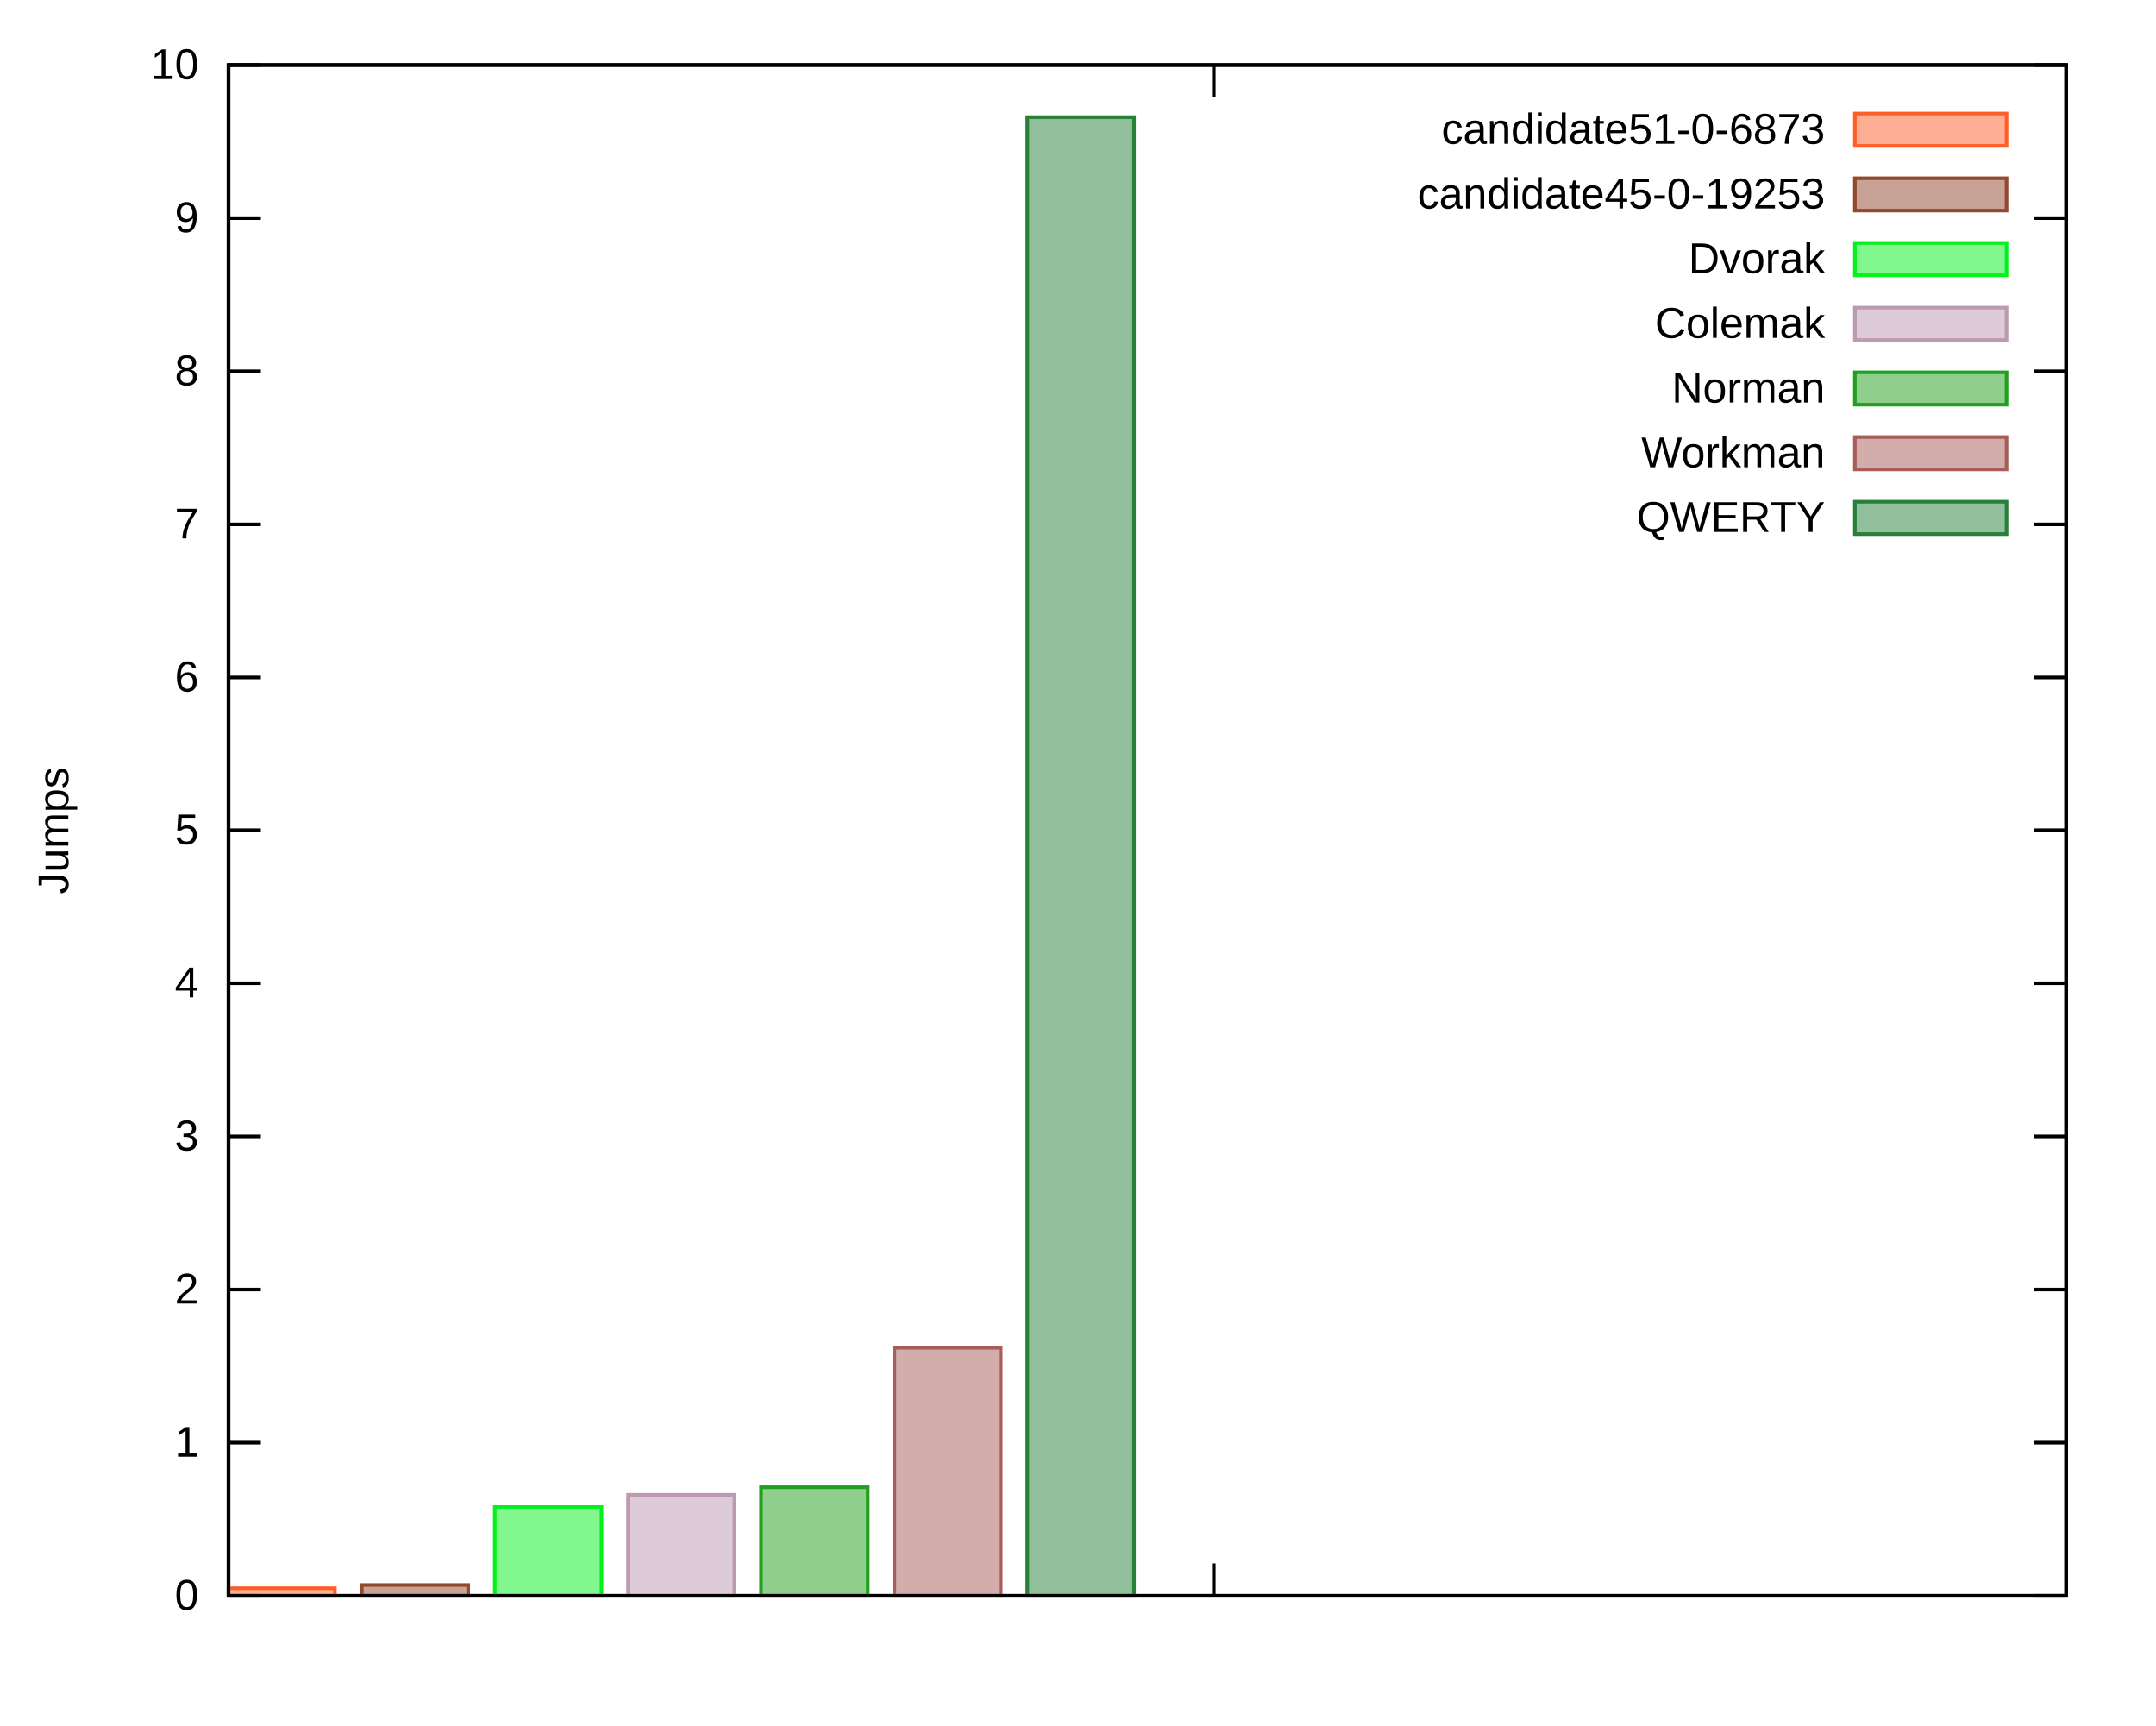
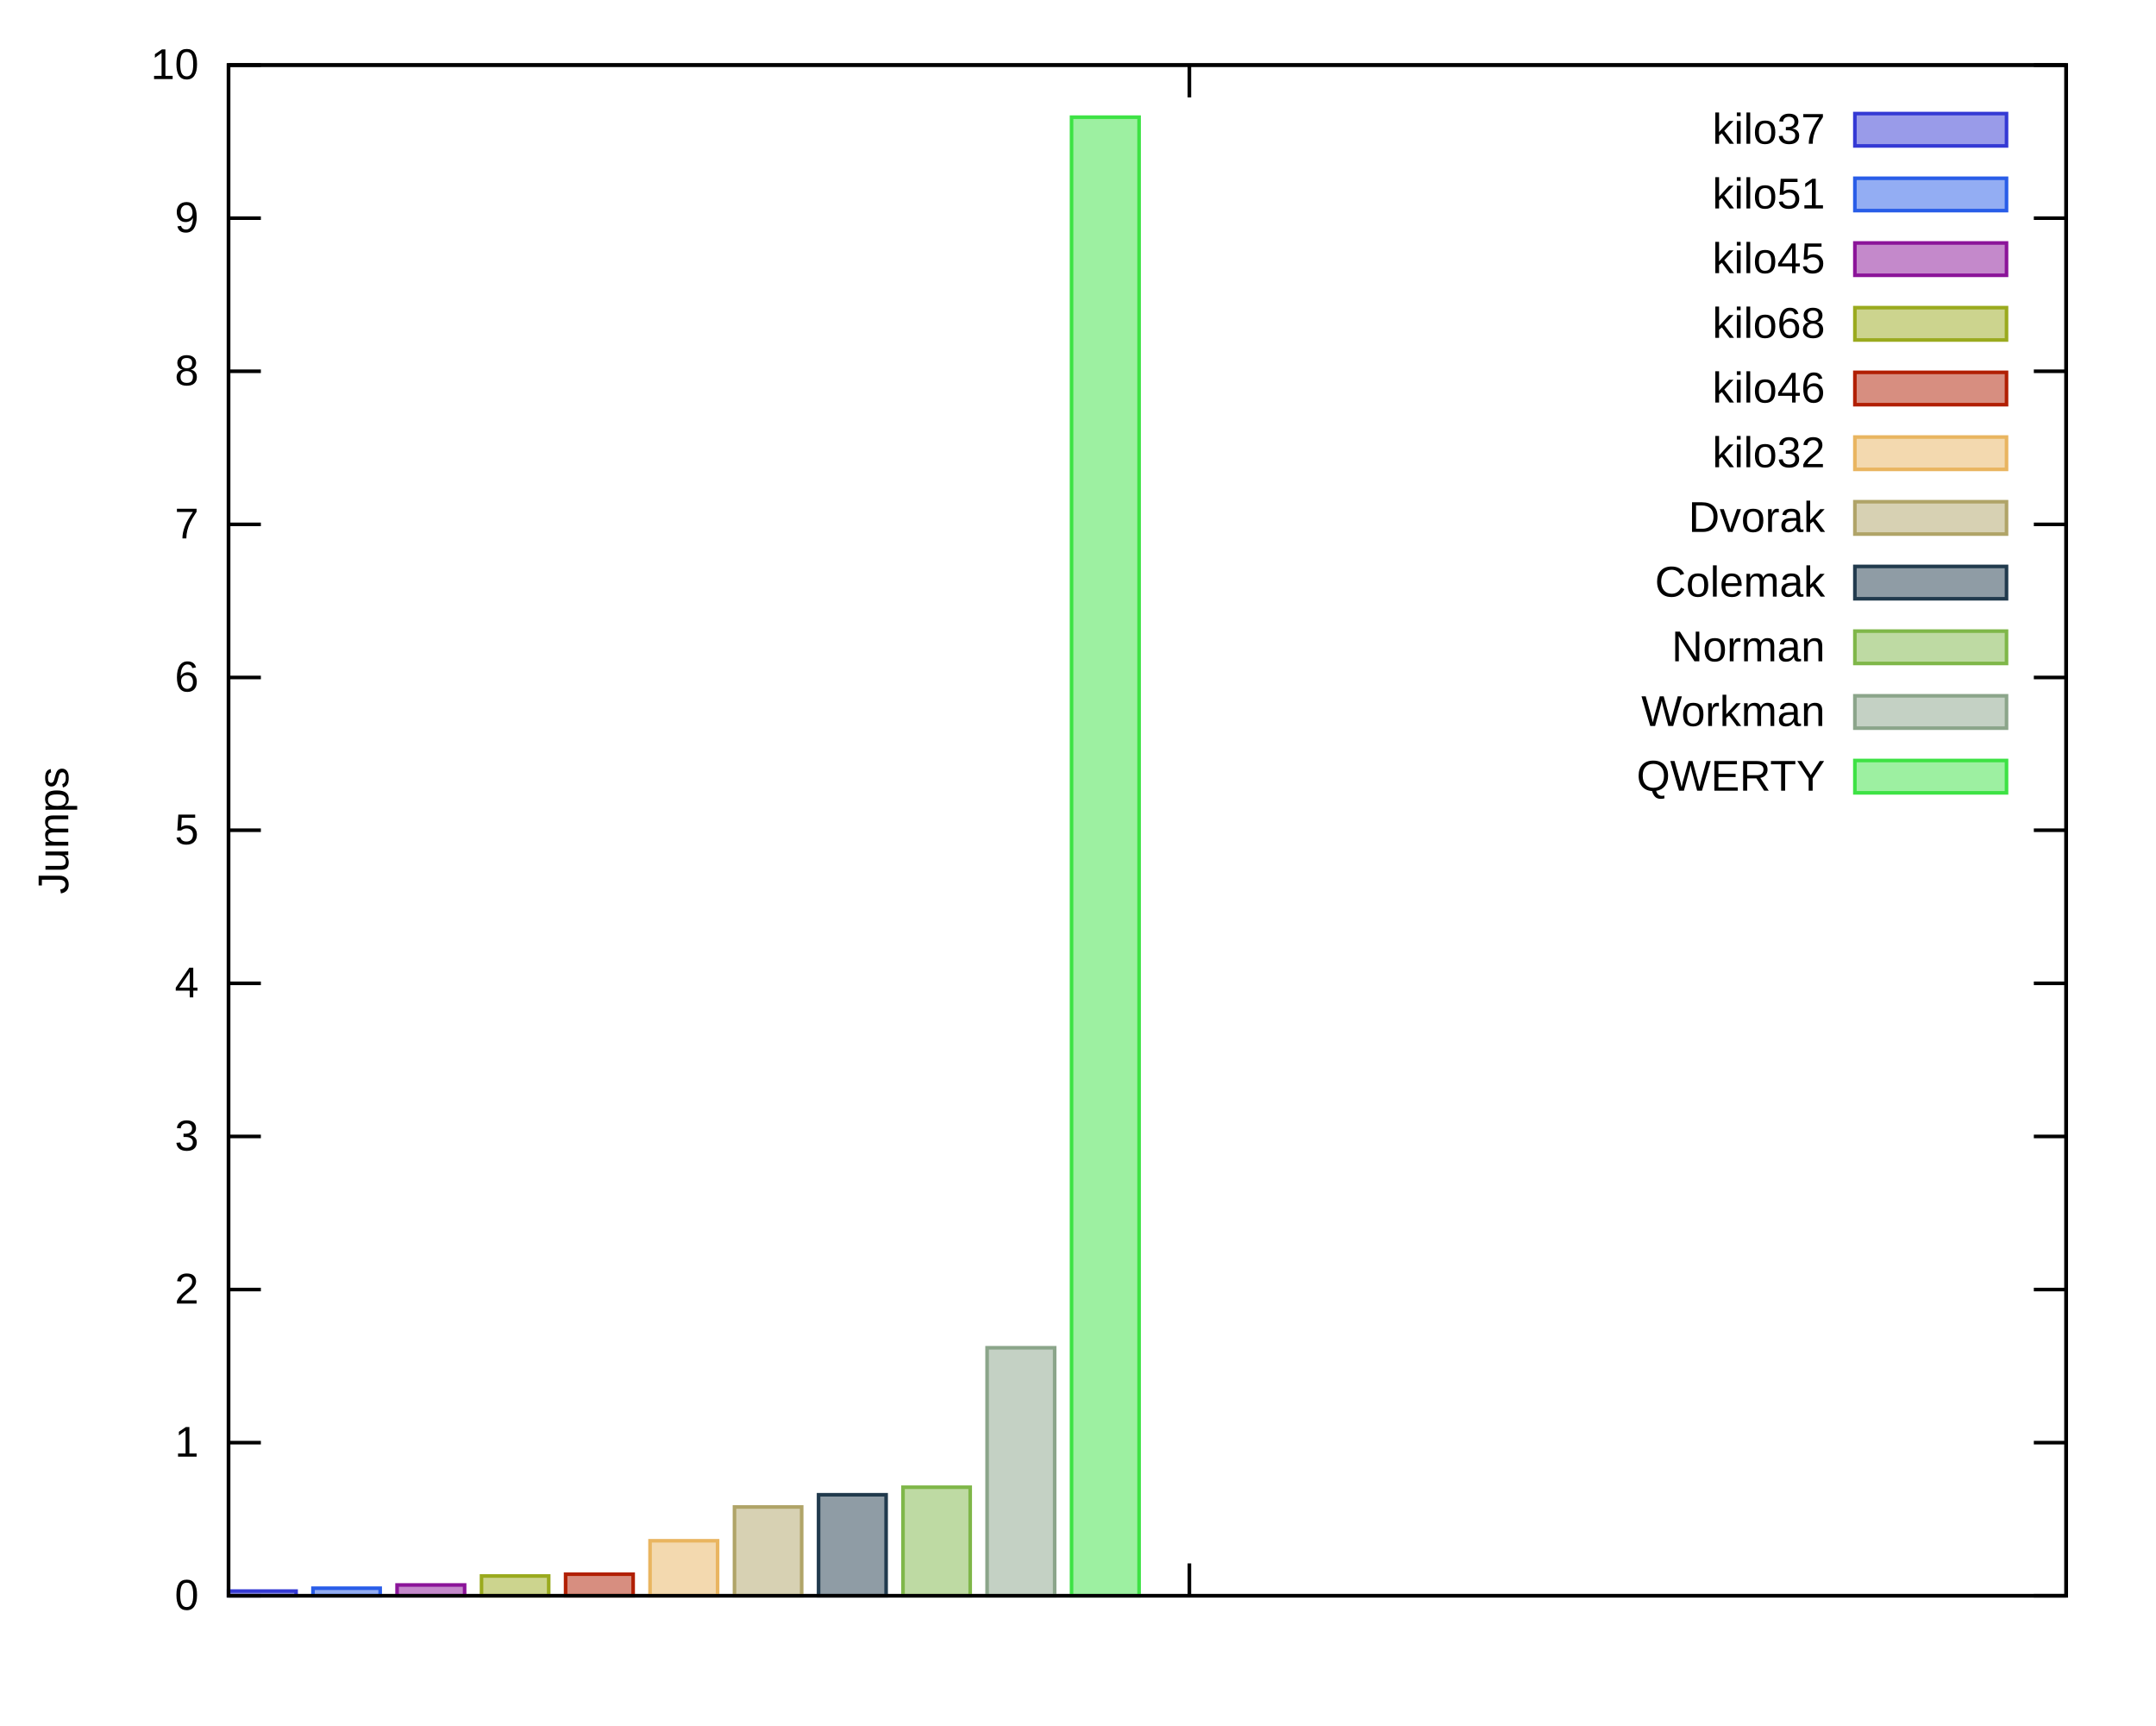
<svg xmlns="http://www.w3.org/2000/svg" xmlns:xlink="http://www.w3.org/1999/xlink" width="600" height="480" viewBox="0 0 600 480">
  <g id="gnuplot_canvas">
    <rect x="0" y="0" width="600" height="480" fill="none" />
    <defs>
      <circle id="gpDot" r="0.5" stroke-width="0.5" stroke="currentColor" />
      <path id="gpPt0" stroke-width="0.222" stroke="currentColor" d="M-1,0 h2 M0,-1 v2" />
      <path id="gpPt1" stroke-width="0.222" stroke="currentColor" d="M-1,-1 L1,1 M1,-1 L-1,1" />
      <path id="gpPt2" stroke-width="0.222" stroke="currentColor" d="M-1,0 L1,0 M0,-1 L0,1 M-1,-1 L1,1 M-1,1 L1,-1" />
      <rect id="gpPt3" stroke-width="0.222" stroke="currentColor" x="-1" y="-1" width="2" height="2" />
      <rect id="gpPt4" stroke-width="0.222" stroke="currentColor" fill="currentColor" x="-1" y="-1" width="2" height="2" />
      <circle id="gpPt5" stroke-width="0.222" stroke="currentColor" cx="0" cy="0" r="1" />
      <use xlink:href="#gpPt5" id="gpPt6" fill="currentColor" stroke="none" />
      <path id="gpPt7" stroke-width="0.222" stroke="currentColor" d="M0,-1.33 L-1.33,0.67 L1.33,0.67 z" />
      <use xlink:href="#gpPt7" id="gpPt8" fill="currentColor" stroke="none" />
      <use xlink:href="#gpPt7" id="gpPt9" stroke="currentColor" transform="rotate(180)" />
      <use xlink:href="#gpPt9" id="gpPt10" fill="currentColor" stroke="none" />
      <use xlink:href="#gpPt3" id="gpPt11" stroke="currentColor" transform="rotate(45)" />
      <use xlink:href="#gpPt11" id="gpPt12" fill="currentColor" stroke="none" />
      <path id="gpPt13" stroke-width="0.222" stroke="currentColor" d="M0,1.330 L1.265,0.411 L0.782,-1.067 L-0.782,-1.076 L-1.265,0.411 z" />
      <use xlink:href="#gpPt13" id="gpPt14" fill="currentColor" stroke="none" />
      <filter id="textbox" filterUnits="objectBoundingBox" x="0" y="0" height="1" width="1">
        <feFlood flood-color="white" flood-opacity="1" result="bgnd" />
        <feComposite in="SourceGraphic" in2="bgnd" operator="atop" />
      </filter>
      <filter id="greybox" filterUnits="objectBoundingBox" x="0" y="0" height="1" width="1">
        <feFlood flood-color="lightgrey" flood-opacity="1" result="grey" />
        <feComposite in="SourceGraphic" in2="grey" operator="atop" />
      </filter>
    </defs>
    <g fill="none" color="white" stroke="currentColor" stroke-width="1.00" stroke-linecap="butt" stroke-linejoin="miter">
</g>
    <g fill="none" color="black" stroke="currentColor" stroke-width="1.00" stroke-linecap="butt" stroke-linejoin="miter">
      <path stroke="black" d="M63.6,444.0 L72.6,444.0 M575.0,444.0 L566.0,444.0  " />
      <g transform="translate(55.3,447.9)" stroke="none" fill="black" font-family="Arial" font-size="12.00" text-anchor="end">
        <text>
          <tspan font-family="Arial"> 0</tspan>
        </text>
      </g>
    </g>
    <g fill="none" color="black" stroke="currentColor" stroke-width="1.00" stroke-linecap="butt" stroke-linejoin="miter">
      <path stroke="black" d="M63.6,401.4 L72.6,401.4 M575.0,401.4 L566.0,401.4  " />
      <g transform="translate(55.3,405.3)" stroke="none" fill="black" font-family="Arial" font-size="12.00" text-anchor="end">
        <text>
          <tspan font-family="Arial"> 1</tspan>
        </text>
      </g>
    </g>
    <g fill="none" color="black" stroke="currentColor" stroke-width="1.00" stroke-linecap="butt" stroke-linejoin="miter">
      <path stroke="black" d="M63.6,358.8 L72.6,358.8 M575.0,358.8 L566.0,358.8  " />
      <g transform="translate(55.3,362.7)" stroke="none" fill="black" font-family="Arial" font-size="12.00" text-anchor="end">
        <text>
          <tspan font-family="Arial"> 2</tspan>
        </text>
      </g>
    </g>
    <g fill="none" color="black" stroke="currentColor" stroke-width="1.00" stroke-linecap="butt" stroke-linejoin="miter">
      <path stroke="black" d="M63.6,316.2 L72.6,316.2 M575.0,316.2 L566.0,316.2  " />
      <g transform="translate(55.3,320.1)" stroke="none" fill="black" font-family="Arial" font-size="12.00" text-anchor="end">
        <text>
          <tspan font-family="Arial"> 3</tspan>
        </text>
      </g>
    </g>
    <g fill="none" color="black" stroke="currentColor" stroke-width="1.00" stroke-linecap="butt" stroke-linejoin="miter">
      <path stroke="black" d="M63.6,273.6 L72.6,273.6 M575.0,273.6 L566.0,273.6  " />
      <g transform="translate(55.3,277.5)" stroke="none" fill="black" font-family="Arial" font-size="12.00" text-anchor="end">
        <text>
          <tspan font-family="Arial"> 4</tspan>
        </text>
      </g>
    </g>
    <g fill="none" color="black" stroke="currentColor" stroke-width="1.00" stroke-linecap="butt" stroke-linejoin="miter">
      <path stroke="black" d="M63.6,231.0 L72.6,231.0 M575.0,231.0 L566.0,231.0  " />
      <g transform="translate(55.3,234.9)" stroke="none" fill="black" font-family="Arial" font-size="12.00" text-anchor="end">
        <text>
          <tspan font-family="Arial"> 5</tspan>
        </text>
      </g>
    </g>
    <g fill="none" color="black" stroke="currentColor" stroke-width="1.00" stroke-linecap="butt" stroke-linejoin="miter">
      <path stroke="black" d="M63.6,188.5 L72.6,188.5 M575.0,188.5 L566.0,188.5  " />
      <g transform="translate(55.3,192.4)" stroke="none" fill="black" font-family="Arial" font-size="12.00" text-anchor="end">
        <text>
          <tspan font-family="Arial"> 6</tspan>
        </text>
      </g>
    </g>
    <g fill="none" color="black" stroke="currentColor" stroke-width="1.00" stroke-linecap="butt" stroke-linejoin="miter">
      <path stroke="black" d="M63.6,145.9 L72.6,145.9 M575.0,145.9 L566.0,145.9  " />
      <g transform="translate(55.3,149.8)" stroke="none" fill="black" font-family="Arial" font-size="12.00" text-anchor="end">
        <text>
          <tspan font-family="Arial"> 7</tspan>
        </text>
      </g>
    </g>
    <g fill="none" color="black" stroke="currentColor" stroke-width="1.00" stroke-linecap="butt" stroke-linejoin="miter">
      <path stroke="black" d="M63.6,103.3 L72.6,103.3 M575.0,103.3 L566.0,103.3  " />
      <g transform="translate(55.3,107.2)" stroke="none" fill="black" font-family="Arial" font-size="12.00" text-anchor="end">
        <text>
          <tspan font-family="Arial"> 8</tspan>
        </text>
      </g>
    </g>
    <g fill="none" color="black" stroke="currentColor" stroke-width="1.00" stroke-linecap="butt" stroke-linejoin="miter">
      <path stroke="black" d="M63.6,60.7 L72.6,60.7 M575.0,60.7 L566.0,60.7  " />
      <g transform="translate(55.3,64.6)" stroke="none" fill="black" font-family="Arial" font-size="12.00" text-anchor="end">
        <text>
          <tspan font-family="Arial"> 9</tspan>
        </text>
      </g>
    </g>
    <g fill="none" color="black" stroke="currentColor" stroke-width="1.00" stroke-linecap="butt" stroke-linejoin="miter">
      <path stroke="black" d="M63.6,18.1 L72.6,18.1 M575.0,18.1 L566.0,18.1  " />
      <g transform="translate(55.3,22.0)" stroke="none" fill="black" font-family="Arial" font-size="12.00" text-anchor="end">
        <text>
          <tspan font-family="Arial"> 10</tspan>
        </text>
      </g>
    </g>
    <g fill="none" color="black" stroke="currentColor" stroke-width="1.00" stroke-linecap="butt" stroke-linejoin="miter">
-       <path stroke="black" d="M337.8,444.0 L337.8,435.0 M337.8,18.1 L337.8,27.1  " />
-       <g transform="translate(337.8,465.9)" stroke="none" fill="black" font-family="Arial" font-size="12.00" text-anchor="middle">
+       <path stroke="black" d="M331.0,444.0 L331.0,435.0 M331.0,18.1 L331.0,27.1  " />
+       <g transform="translate(331.0,465.9)" stroke="none" fill="black" font-family="Arial" font-size="12.00" text-anchor="middle">
        <text />
      </g>
    </g>
    <g fill="none" color="black" stroke="currentColor" stroke-width="1.00" stroke-linecap="butt" stroke-linejoin="miter">
</g>
    <g fill="none" color="black" stroke="currentColor" stroke-width="1.00" stroke-linecap="butt" stroke-linejoin="miter">
      <path stroke="black" d="M63.6,18.1 L63.6,444.0 L575.0,444.0 L575.0,18.1 L63.6,18.1 Z  " />
    </g>
    <g fill="none" color="black" stroke="currentColor" stroke-width="1.00" stroke-linecap="butt" stroke-linejoin="miter">
      <g transform="translate(19.0,231.1) rotate(270)" stroke="none" fill="black" font-family="Arial" font-size="12.00" text-anchor="middle">
        <text>
          <tspan font-family="Arial">Jumps</tspan>
        </text>
      </g>
    </g>
    <g fill="none" color="black" stroke="currentColor" stroke-width="1.00" stroke-linecap="butt" stroke-linejoin="miter">
</g>
    <g id="gnuplot_plot_1">
      <g fill="none" color="black" stroke="currentColor" stroke-width="1.00" stroke-linecap="butt" stroke-linejoin="miter">
        <g transform="translate(507.9,40.0)" stroke="none" fill="black" font-family="Arial" font-size="12.00" text-anchor="end">
          <text>
-             <tspan font-family="Arial">candidate51-0-6873</tspan>
-           </text>
-         </g>
-       </g>
-       <g fill="none" color="black" stroke="currentColor" stroke-width="1.00" stroke-linecap="butt" stroke-linejoin="miter">
-         <g stroke="none" shape-rendering="crispEdges">
-           <polygon fill="rgb(254,  94,  39)" fill-opacity="0.5" points="516.2,40.6 558.4,40.6 558.4,31.6 516.2,31.6 " />
-         </g>
-         <path stroke="rgb(254,  94,  39)" d="M516.2,40.6 L558.4,40.6 L558.4,31.6 L516.2,31.6 L516.2,40.6 Z  " />
-       </g>
-       <g fill="none" color="black" stroke="currentColor" stroke-width="1.00" stroke-linecap="butt" stroke-linejoin="miter">
-         <g stroke="none" shape-rendering="crispEdges">
-           <polygon fill="rgb(254,  94,  39)" fill-opacity="0.5" points="63.6,444.0 93.3,444.0 93.3,441.8 63.6,441.8 " />
-         </g>
-         <path stroke="rgb(254,  94,  39)" d="M63.6,444.0 L63.6,441.9 L93.2,441.9 L93.2,444.0 L63.6,444.0 Z  " />
+             <tspan font-family="Arial">kilo37</tspan>
+           </text>
+         </g>
+       </g>
+       <g fill="none" color="black" stroke="currentColor" stroke-width="1.00" stroke-linecap="butt" stroke-linejoin="miter">
+         <g stroke="none" shape-rendering="crispEdges">
+           <polygon fill="rgb( 52,  57, 212)" fill-opacity="0.5" points="516.2,40.6 558.4,40.6 558.4,31.6 516.2,31.6 " />
+         </g>
+         <path stroke="rgb( 52,  57, 212)" d="M516.2,40.6 L558.4,40.6 L558.4,31.6 L516.2,31.6 L516.2,40.6 Z  " />
+       </g>
+       <g fill="none" color="black" stroke="currentColor" stroke-width="1.00" stroke-linecap="butt" stroke-linejoin="miter">
+         <g stroke="none" shape-rendering="crispEdges">
+           <polygon fill="rgb( 52,  57, 212)" fill-opacity="0.5" points="63.6,444.0 82.5,444.0 82.5,442.6 63.6,442.6 " />
+         </g>
+         <path stroke="rgb( 52,  57, 212)" d="M63.6,444.0 L63.6,442.7 L82.4,442.7 L82.4,444.0 L63.6,444.0 Z  " />
      </g>
    </g>
    <g id="gnuplot_plot_2">
      <g fill="none" color="black" stroke="currentColor" stroke-width="1.00" stroke-linecap="butt" stroke-linejoin="miter">
        <g transform="translate(507.9,58.0)" stroke="none" fill="black" font-family="Arial" font-size="12.00" text-anchor="end">
          <text>
-             <tspan font-family="Arial">candidate45-0-19253</tspan>
-           </text>
-         </g>
-       </g>
-       <g fill="none" color="black" stroke="currentColor" stroke-width="1.00" stroke-linecap="butt" stroke-linejoin="miter">
-         <g stroke="none" shape-rendering="crispEdges">
-           <polygon fill="rgb(146,  73,  45)" fill-opacity="0.5" points="516.2,58.6 558.4,58.6 558.4,49.6 516.2,49.6 " />
-         </g>
-         <path stroke="rgb(146,  73,  45)" d="M516.2,58.6 L558.4,58.6 L558.4,49.6 L516.2,49.6 L516.2,58.6 Z  " />
-       </g>
-       <g fill="none" color="black" stroke="currentColor" stroke-width="1.00" stroke-linecap="butt" stroke-linejoin="miter">
-         <g stroke="none" shape-rendering="crispEdges">
-           <polygon fill="rgb(146,  73,  45)" fill-opacity="0.5" points="100.7,444.0 130.4,444.0 130.4,440.9 100.7,440.9 " />
-         </g>
-         <path stroke="rgb(146,  73,  45)" d="M100.7,444.0 L100.7,441.0 L130.3,441.0 L130.3,444.0 L100.7,444.0 Z  " />
+             <tspan font-family="Arial">kilo51</tspan>
+           </text>
+         </g>
+       </g>
+       <g fill="none" color="black" stroke="currentColor" stroke-width="1.00" stroke-linecap="butt" stroke-linejoin="miter">
+         <g stroke="none" shape-rendering="crispEdges">
+           <polygon fill="rgb( 41,  93, 232)" fill-opacity="0.5" points="516.2,58.6 558.4,58.6 558.4,49.6 516.2,49.6 " />
+         </g>
+         <path stroke="rgb( 41,  93, 232)" d="M516.2,58.6 L558.4,58.6 L558.4,49.6 L516.2,49.6 L516.2,58.6 Z  " />
+       </g>
+       <g fill="none" color="black" stroke="currentColor" stroke-width="1.00" stroke-linecap="butt" stroke-linejoin="miter">
+         <g stroke="none" shape-rendering="crispEdges">
+           <polygon fill="rgb( 41,  93, 232)" fill-opacity="0.5" points="87.1,444.0 105.9,444.0 105.9,441.8 87.1,441.8 " />
+         </g>
+         <path stroke="rgb( 41,  93, 232)" d="M87.1,444.0 L87.1,441.9 L105.8,441.9 L105.8,444.0 L87.1,444.0 Z  " />
      </g>
    </g>
    <g id="gnuplot_plot_3">
      <g fill="none" color="black" stroke="currentColor" stroke-width="1.00" stroke-linecap="butt" stroke-linejoin="miter">
        <g transform="translate(507.9,76.0)" stroke="none" fill="black" font-family="Arial" font-size="12.00" text-anchor="end">
          <text>
+             <tspan font-family="Arial">kilo45</tspan>
+           </text>
+         </g>
+       </g>
+       <g fill="none" color="black" stroke="currentColor" stroke-width="1.00" stroke-linecap="butt" stroke-linejoin="miter">
+         <g stroke="none" shape-rendering="crispEdges">
+           <polygon fill="rgb(139,  20, 153)" fill-opacity="0.5" points="516.2,76.6 558.4,76.6 558.4,67.6 516.2,67.6 " />
+         </g>
+         <path stroke="rgb(139,  20, 153)" d="M516.2,76.6 L558.4,76.6 L558.4,67.6 L516.2,67.6 L516.2,76.6 Z  " />
+       </g>
+       <g fill="none" color="black" stroke="currentColor" stroke-width="1.00" stroke-linecap="butt" stroke-linejoin="miter">
+         <g stroke="none" shape-rendering="crispEdges">
+           <polygon fill="rgb(139,  20, 153)" fill-opacity="0.5" points="110.5,444.0 129.4,444.0 129.4,440.9 110.5,440.9 " />
+         </g>
+         <path stroke="rgb(139,  20, 153)" d="M110.5,444.0 L110.5,441.0 L129.3,441.0 L129.3,444.0 L110.5,444.0 Z  " />
+       </g>
+     </g>
+     <g id="gnuplot_plot_4">
+       <g fill="none" color="black" stroke="currentColor" stroke-width="1.00" stroke-linecap="butt" stroke-linejoin="miter">
+         <g transform="translate(507.9,94.0)" stroke="none" fill="black" font-family="Arial" font-size="12.00" text-anchor="end">
+           <text>
+             <tspan font-family="Arial">kilo68</tspan>
+           </text>
+         </g>
+       </g>
+       <g fill="none" color="black" stroke="currentColor" stroke-width="1.00" stroke-linecap="butt" stroke-linejoin="miter">
+         <g stroke="none" shape-rendering="crispEdges">
+           <polygon fill="rgb(154, 170,  30)" fill-opacity="0.5" points="516.2,94.6 558.4,94.6 558.4,85.6 516.2,85.6 " />
+         </g>
+         <path stroke="rgb(154, 170,  30)" d="M516.2,94.6 L558.4,94.6 L558.4,85.6 L516.2,85.6 L516.2,94.6 Z  " />
+       </g>
+       <g fill="none" color="black" stroke="currentColor" stroke-width="1.00" stroke-linecap="butt" stroke-linejoin="miter">
+         <g stroke="none" shape-rendering="crispEdges">
+           <polygon fill="rgb(154, 170,  30)" fill-opacity="0.5" points="134.0,444.0 152.8,444.0 152.8,438.4 134.0,438.4 " />
+         </g>
+         <path stroke="rgb(154, 170,  30)" d="M134.0,444.0 L134.0,438.5 L152.7,438.5 L152.7,444.0 L134.0,444.0 Z  " />
+       </g>
+     </g>
+     <g id="gnuplot_plot_5">
+       <g fill="none" color="black" stroke="currentColor" stroke-width="1.00" stroke-linecap="butt" stroke-linejoin="miter">
+         <g transform="translate(507.9,112.0)" stroke="none" fill="black" font-family="Arial" font-size="12.00" text-anchor="end">
+           <text>
+             <tspan font-family="Arial">kilo46</tspan>
+           </text>
+         </g>
+       </g>
+       <g fill="none" color="black" stroke="currentColor" stroke-width="1.00" stroke-linecap="butt" stroke-linejoin="miter">
+         <g stroke="none" shape-rendering="crispEdges">
+           <polygon fill="rgb(177,  31,   3)" fill-opacity="0.5" points="516.2,112.6 558.4,112.6 558.4,103.6 516.2,103.6 " />
+         </g>
+         <path stroke="rgb(177,  31,   3)" d="M516.2,112.6 L558.4,112.6 L558.4,103.6 L516.2,103.6 L516.2,112.6 Z  " />
+       </g>
+       <g fill="none" color="black" stroke="currentColor" stroke-width="1.00" stroke-linecap="butt" stroke-linejoin="miter">
+         <g stroke="none" shape-rendering="crispEdges">
+           <polygon fill="rgb(177,  31,   3)" fill-opacity="0.5" points="157.4,444.0 176.3,444.0 176.3,437.9 157.4,437.9 " />
+         </g>
+         <path stroke="rgb(177,  31,   3)" d="M157.4,444.0 L157.4,438.0 L176.2,438.0 L176.2,444.0 L157.4,444.0 Z  " />
+       </g>
+     </g>
+     <g id="gnuplot_plot_6">
+       <g fill="none" color="black" stroke="currentColor" stroke-width="1.00" stroke-linecap="butt" stroke-linejoin="miter">
+         <g transform="translate(507.9,130.0)" stroke="none" fill="black" font-family="Arial" font-size="12.00" text-anchor="end">
+           <text>
+             <tspan font-family="Arial">kilo32</tspan>
+           </text>
+         </g>
+       </g>
+       <g fill="none" color="black" stroke="currentColor" stroke-width="1.00" stroke-linecap="butt" stroke-linejoin="miter">
+         <g stroke="none" shape-rendering="crispEdges">
+           <polygon fill="rgb(233, 181,  96)" fill-opacity="0.5" points="516.2,130.6 558.4,130.6 558.4,121.6 516.2,121.6 " />
+         </g>
+         <path stroke="rgb(233, 181,  96)" d="M516.2,130.6 L558.4,130.6 L558.4,121.6 L516.2,121.6 L516.2,130.6 Z  " />
+       </g>
+       <g fill="none" color="black" stroke="currentColor" stroke-width="1.00" stroke-linecap="butt" stroke-linejoin="miter">
+         <g stroke="none" shape-rendering="crispEdges">
+           <polygon fill="rgb(233, 181,  96)" fill-opacity="0.5" points="180.9,444.0 199.8,444.0 199.8,428.6 180.9,428.6 " />
+         </g>
+         <path stroke="rgb(233, 181,  96)" d="M180.9,444.0 L180.9,428.7 L199.7,428.7 L199.7,444.0 L180.9,444.0 Z  " />
+       </g>
+     </g>
+     <g id="gnuplot_plot_7">
+       <g fill="none" color="black" stroke="currentColor" stroke-width="1.00" stroke-linecap="butt" stroke-linejoin="miter">
+         <g transform="translate(507.9,148.0)" stroke="none" fill="black" font-family="Arial" font-size="12.00" text-anchor="end">
+           <text>
            <tspan font-family="Arial">Dvorak</tspan>
          </text>
        </g>
      </g>
      <g fill="none" color="black" stroke="currentColor" stroke-width="1.00" stroke-linecap="butt" stroke-linejoin="miter">
        <g stroke="none" shape-rendering="crispEdges">
-           <polygon fill="rgb(  5, 240,  31)" fill-opacity="0.5" points="516.2,76.6 558.4,76.6 558.4,67.6 516.2,67.6 " />
-         </g>
-         <path stroke="rgb(  5, 240,  31)" d="M516.2,76.6 L558.4,76.6 L558.4,67.6 L516.2,67.6 L516.2,76.6 Z  " />
-       </g>
-       <g fill="none" color="black" stroke="currentColor" stroke-width="1.00" stroke-linecap="butt" stroke-linejoin="miter">
-         <g stroke="none" shape-rendering="crispEdges">
-           <polygon fill="rgb(  5, 240,  31)" fill-opacity="0.5" points="137.7,444.0 167.5,444.0 167.5,419.2 137.7,419.2 " />
-         </g>
-         <path stroke="rgb(  5, 240,  31)" d="M137.7,444.0 L137.7,419.3 L167.4,419.3 L167.4,444.0 L137.7,444.0 Z  " />
-       </g>
-     </g>
-     <g id="gnuplot_plot_4">
-       <g fill="none" color="black" stroke="currentColor" stroke-width="1.00" stroke-linecap="butt" stroke-linejoin="miter">
-         <g transform="translate(507.9,94.0)" stroke="none" fill="black" font-family="Arial" font-size="12.00" text-anchor="end">
+           <polygon fill="rgb(176, 164, 104)" fill-opacity="0.5" points="516.2,148.6 558.4,148.6 558.4,139.6 516.2,139.6 " />
+         </g>
+         <path stroke="rgb(176, 164, 104)" d="M516.2,148.6 L558.4,148.6 L558.4,139.6 L516.2,139.6 L516.2,148.6 Z  " />
+       </g>
+       <g fill="none" color="black" stroke="currentColor" stroke-width="1.00" stroke-linecap="butt" stroke-linejoin="miter">
+         <g stroke="none" shape-rendering="crispEdges">
+           <polygon fill="rgb(176, 164, 104)" fill-opacity="0.5" points="204.4,444.0 223.2,444.0 223.2,419.2 204.4,419.2 " />
+         </g>
+         <path stroke="rgb(176, 164, 104)" d="M204.4,444.0 L204.4,419.3 L223.1,419.3 L223.1,444.0 L204.4,444.0 Z  " />
+       </g>
+     </g>
+     <g id="gnuplot_plot_8">
+       <g fill="none" color="black" stroke="currentColor" stroke-width="1.00" stroke-linecap="butt" stroke-linejoin="miter">
+         <g transform="translate(507.9,166.0)" stroke="none" fill="black" font-family="Arial" font-size="12.00" text-anchor="end">
          <text>
            <tspan font-family="Arial">Colemak</tspan>
          </text>
        </g>
      </g>
      <g fill="none" color="black" stroke="currentColor" stroke-width="1.00" stroke-linecap="butt" stroke-linejoin="miter">
        <g stroke="none" shape-rendering="crispEdges">
-           <polygon fill="rgb(188, 154, 177)" fill-opacity="0.5" points="516.2,94.6 558.4,94.6 558.4,85.6 516.2,85.6 " />
-         </g>
-         <path stroke="rgb(188, 154, 177)" d="M516.2,94.6 L558.4,94.6 L558.4,85.6 L516.2,85.6 L516.2,94.6 Z  " />
-       </g>
-       <g fill="none" color="black" stroke="currentColor" stroke-width="1.00" stroke-linecap="butt" stroke-linejoin="miter">
-         <g stroke="none" shape-rendering="crispEdges">
-           <polygon fill="rgb(188, 154, 177)" fill-opacity="0.5" points="174.8,444.0 204.5,444.0 204.5,415.8 174.8,415.8 " />
-         </g>
-         <path stroke="rgb(188, 154, 177)" d="M174.8,444.0 L174.8,415.9 L204.4,415.9 L204.4,444.0 L174.8,444.0 Z  " />
-       </g>
-     </g>
-     <g id="gnuplot_plot_5">
-       <g fill="none" color="black" stroke="currentColor" stroke-width="1.00" stroke-linecap="butt" stroke-linejoin="miter">
-         <g transform="translate(507.9,112.0)" stroke="none" fill="black" font-family="Arial" font-size="12.00" text-anchor="end">
+           <polygon fill="rgb( 33,  58,  77)" fill-opacity="0.5" points="516.2,166.6 558.4,166.6 558.4,157.6 516.2,157.6 " />
+         </g>
+         <path stroke="rgb( 33,  58,  77)" d="M516.2,166.6 L558.4,166.6 L558.4,157.6 L516.2,157.6 L516.2,166.6 Z  " />
+       </g>
+       <g fill="none" color="black" stroke="currentColor" stroke-width="1.00" stroke-linecap="butt" stroke-linejoin="miter">
+         <g stroke="none" shape-rendering="crispEdges">
+           <polygon fill="rgb( 33,  58,  77)" fill-opacity="0.5" points="227.8,444.0 246.7,444.0 246.7,415.8 227.8,415.8 " />
+         </g>
+         <path stroke="rgb( 33,  58,  77)" d="M227.8,444.0 L227.8,415.9 L246.6,415.9 L246.6,444.0 L227.8,444.0 Z  " />
+       </g>
+     </g>
+     <g id="gnuplot_plot_9">
+       <g fill="none" color="black" stroke="currentColor" stroke-width="1.00" stroke-linecap="butt" stroke-linejoin="miter">
+         <g transform="translate(507.9,184.0)" stroke="none" fill="black" font-family="Arial" font-size="12.00" text-anchor="end">
          <text>
            <tspan font-family="Arial">Norman</tspan>
          </text>
        </g>
      </g>
      <g fill="none" color="black" stroke="currentColor" stroke-width="1.00" stroke-linecap="butt" stroke-linejoin="miter">
        <g stroke="none" shape-rendering="crispEdges">
-           <polygon fill="rgb( 34, 159,  31)" fill-opacity="0.5" points="516.2,112.6 558.4,112.6 558.4,103.6 516.2,103.6 " />
-         </g>
-         <path stroke="rgb( 34, 159,  31)" d="M516.2,112.6 L558.4,112.6 L558.4,103.6 L516.2,103.6 L516.2,112.6 Z  " />
-       </g>
-       <g fill="none" color="black" stroke="currentColor" stroke-width="1.00" stroke-linecap="butt" stroke-linejoin="miter">
-         <g stroke="none" shape-rendering="crispEdges">
-           <polygon fill="rgb( 34, 159,  31)" fill-opacity="0.5" points="211.8,444.0 241.6,444.0 241.6,413.7 211.8,413.7 " />
-         </g>
-         <path stroke="rgb( 34, 159,  31)" d="M211.8,444.0 L211.8,413.8 L241.5,413.8 L241.5,444.0 L211.8,444.0 Z  " />
-       </g>
-     </g>
-     <g id="gnuplot_plot_6">
-       <g fill="none" color="black" stroke="currentColor" stroke-width="1.00" stroke-linecap="butt" stroke-linejoin="miter">
-         <g transform="translate(507.9,130.0)" stroke="none" fill="black" font-family="Arial" font-size="12.00" text-anchor="end">
+           <polygon fill="rgb(127, 183,  73)" fill-opacity="0.5" points="516.2,184.6 558.4,184.6 558.4,175.6 516.2,175.6 " />
+         </g>
+         <path stroke="rgb(127, 183,  73)" d="M516.2,184.6 L558.4,184.6 L558.4,175.6 L516.2,175.6 L516.2,184.6 Z  " />
+       </g>
+       <g fill="none" color="black" stroke="currentColor" stroke-width="1.00" stroke-linecap="butt" stroke-linejoin="miter">
+         <g stroke="none" shape-rendering="crispEdges">
+           <polygon fill="rgb(127, 183,  73)" fill-opacity="0.5" points="251.3,444.0 270.1,444.0 270.1,413.7 251.3,413.7 " />
+         </g>
+         <path stroke="rgb(127, 183,  73)" d="M251.3,444.0 L251.3,413.8 L270.0,413.8 L270.0,444.0 L251.3,444.0 Z  " />
+       </g>
+     </g>
+     <g id="gnuplot_plot_10">
+       <g fill="none" color="black" stroke="currentColor" stroke-width="1.00" stroke-linecap="butt" stroke-linejoin="miter">
+         <g transform="translate(507.9,202.0)" stroke="none" fill="black" font-family="Arial" font-size="12.00" text-anchor="end">
          <text>
            <tspan font-family="Arial">Workman</tspan>
          </text>
        </g>
      </g>
      <g fill="none" color="black" stroke="currentColor" stroke-width="1.00" stroke-linecap="butt" stroke-linejoin="miter">
        <g stroke="none" shape-rendering="crispEdges">
-           <polygon fill="rgb(169,  93,  88)" fill-opacity="0.5" points="516.2,130.6 558.4,130.6 558.4,121.6 516.2,121.6 " />
-         </g>
-         <path stroke="rgb(169,  93,  88)" d="M516.2,130.6 L558.4,130.6 L558.4,121.6 L516.2,121.6 L516.2,130.6 Z  " />
-       </g>
-       <g fill="none" color="black" stroke="currentColor" stroke-width="1.00" stroke-linecap="butt" stroke-linejoin="miter">
-         <g stroke="none" shape-rendering="crispEdges">
-           <polygon fill="rgb(169,  93,  88)" fill-opacity="0.5" points="248.9,444.0 278.6,444.0 278.6,374.9 248.9,374.9 " />
-         </g>
-         <path stroke="rgb(169,  93,  88)" d="M248.9,444.0 L248.9,375.0 L278.5,375.0 L278.5,444.0 L248.9,444.0 Z  " />
-       </g>
-     </g>
-     <g id="gnuplot_plot_7">
-       <g fill="none" color="black" stroke="currentColor" stroke-width="1.00" stroke-linecap="butt" stroke-linejoin="miter">
-         <g transform="translate(507.9,148.0)" stroke="none" fill="black" font-family="Arial" font-size="12.00" text-anchor="end">
+           <polygon fill="rgb(139, 165, 138)" fill-opacity="0.5" points="516.2,202.6 558.4,202.6 558.4,193.6 516.2,193.6 " />
+         </g>
+         <path stroke="rgb(139, 165, 138)" d="M516.2,202.6 L558.4,202.6 L558.4,193.6 L516.2,193.6 L516.2,202.6 Z  " />
+       </g>
+       <g fill="none" color="black" stroke="currentColor" stroke-width="1.00" stroke-linecap="butt" stroke-linejoin="miter">
+         <g stroke="none" shape-rendering="crispEdges">
+           <polygon fill="rgb(139, 165, 138)" fill-opacity="0.5" points="274.7,444.0 293.6,444.0 293.6,374.9 274.7,374.9 " />
+         </g>
+         <path stroke="rgb(139, 165, 138)" d="M274.7,444.0 L274.7,375.0 L293.5,375.0 L293.5,444.0 L274.7,444.0 Z  " />
+       </g>
+     </g>
+     <g id="gnuplot_plot_11">
+       <g fill="none" color="black" stroke="currentColor" stroke-width="1.00" stroke-linecap="butt" stroke-linejoin="miter">
+         <g transform="translate(507.9,220.0)" stroke="none" fill="black" font-family="Arial" font-size="12.00" text-anchor="end">
          <text>
            <tspan font-family="Arial">QWERTY</tspan>
          </text>
        </g>
      </g>
      <g fill="none" color="black" stroke="currentColor" stroke-width="1.00" stroke-linecap="butt" stroke-linejoin="miter">
        <g stroke="none" shape-rendering="crispEdges">
-           <polygon fill="rgb( 39, 128,  56)" fill-opacity="0.5" points="516.2,148.6 558.4,148.6 558.4,139.6 516.2,139.6 " />
-         </g>
-         <path stroke="rgb( 39, 128,  56)" d="M516.2,148.6 L558.4,148.6 L558.4,139.6 L516.2,139.6 L516.2,148.6 Z  " />
-       </g>
-       <g fill="none" color="black" stroke="currentColor" stroke-width="1.00" stroke-linecap="butt" stroke-linejoin="miter">
-         <g stroke="none" shape-rendering="crispEdges">
-           <polygon fill="rgb( 39, 128,  56)" fill-opacity="0.5" points="285.9,444.0 315.7,444.0 315.7,32.5 285.9,32.5 " />
-         </g>
-         <path stroke="rgb( 39, 128,  56)" d="M285.9,444.0 L285.9,32.6 L315.6,32.6 L315.6,444.0 L285.9,444.0 Z  " />
-       </g>
-     </g>
-     <g id="gnuplot_plot_8">
+           <polygon fill="rgb( 61, 226,  68)" fill-opacity="0.5" points="516.2,220.6 558.4,220.6 558.4,211.6 516.2,211.6 " />
+         </g>
+         <path stroke="rgb( 61, 226,  68)" d="M516.2,220.6 L558.4,220.6 L558.4,211.6 L516.2,211.6 L516.2,220.6 Z  " />
+       </g>
+       <g fill="none" color="black" stroke="currentColor" stroke-width="1.00" stroke-linecap="butt" stroke-linejoin="miter">
+         <g stroke="none" shape-rendering="crispEdges">
+           <polygon fill="rgb( 61, 226,  68)" fill-opacity="0.5" points="298.2,444.0 317.1,444.0 317.1,32.5 298.2,32.5 " />
+         </g>
+         <path stroke="rgb( 61, 226,  68)" d="M298.2,444.0 L298.2,32.6 L317.0,32.6 L317.0,444.0 L298.2,444.0 Z  " />
+       </g>
+     </g>
+     <g id="gnuplot_plot_12">
      <g fill="none" color="black" stroke="currentColor" stroke-width="1.00" stroke-linecap="butt" stroke-linejoin="miter">
</g>
    </g>
    <g fill="none" color="white" stroke="rgb(  0,   0,   0)" stroke-width="2.00" stroke-linecap="butt" stroke-linejoin="miter">
</g>
    <g fill="none" color="black" stroke="currentColor" stroke-width="2.00" stroke-linecap="butt" stroke-linejoin="miter">
</g>
    <g fill="none" color="black" stroke="black" stroke-width="1.00" stroke-linecap="butt" stroke-linejoin="miter">
</g>
    <g fill="none" color="black" stroke="currentColor" stroke-width="1.00" stroke-linecap="butt" stroke-linejoin="miter">
      <path stroke="black" d="M63.6,18.1 L63.6,444.0 L575.0,444.0 L575.0,18.1 L63.6,18.1 Z  " />
    </g>
    <g fill="none" color="black" stroke="currentColor" stroke-width="1.00" stroke-linecap="butt" stroke-linejoin="miter">
</g>
  </g>
</svg>
